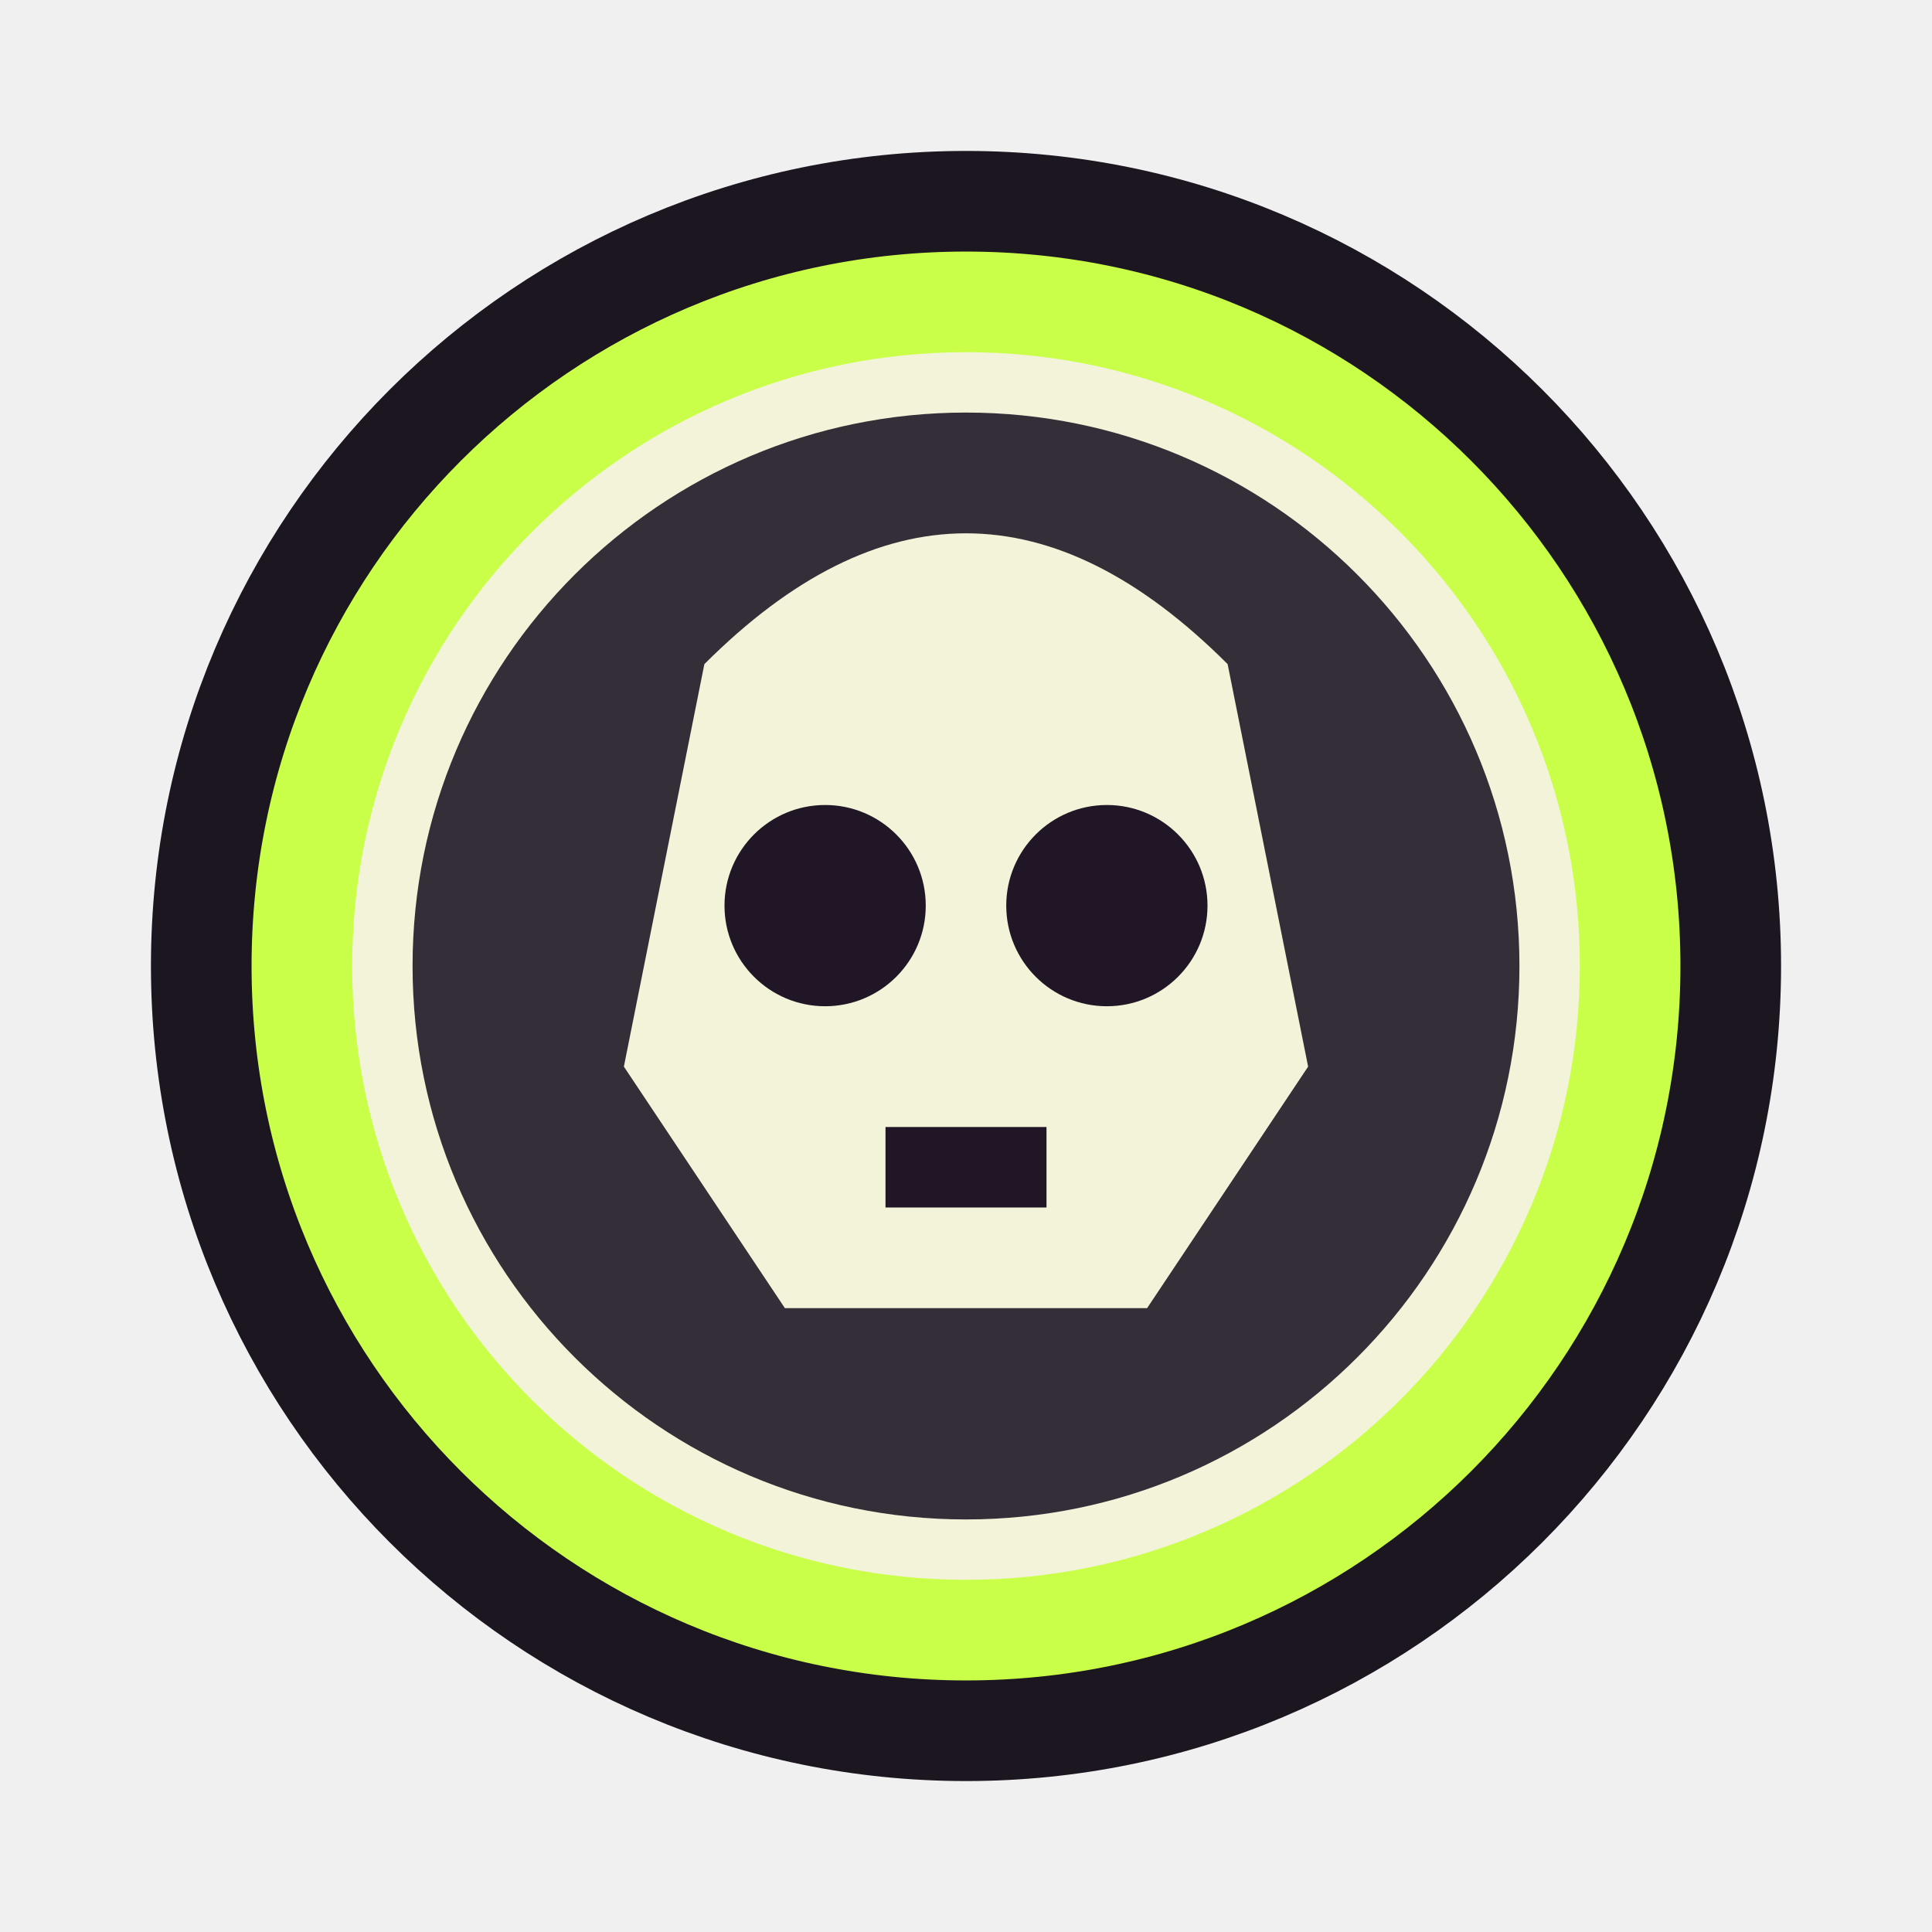
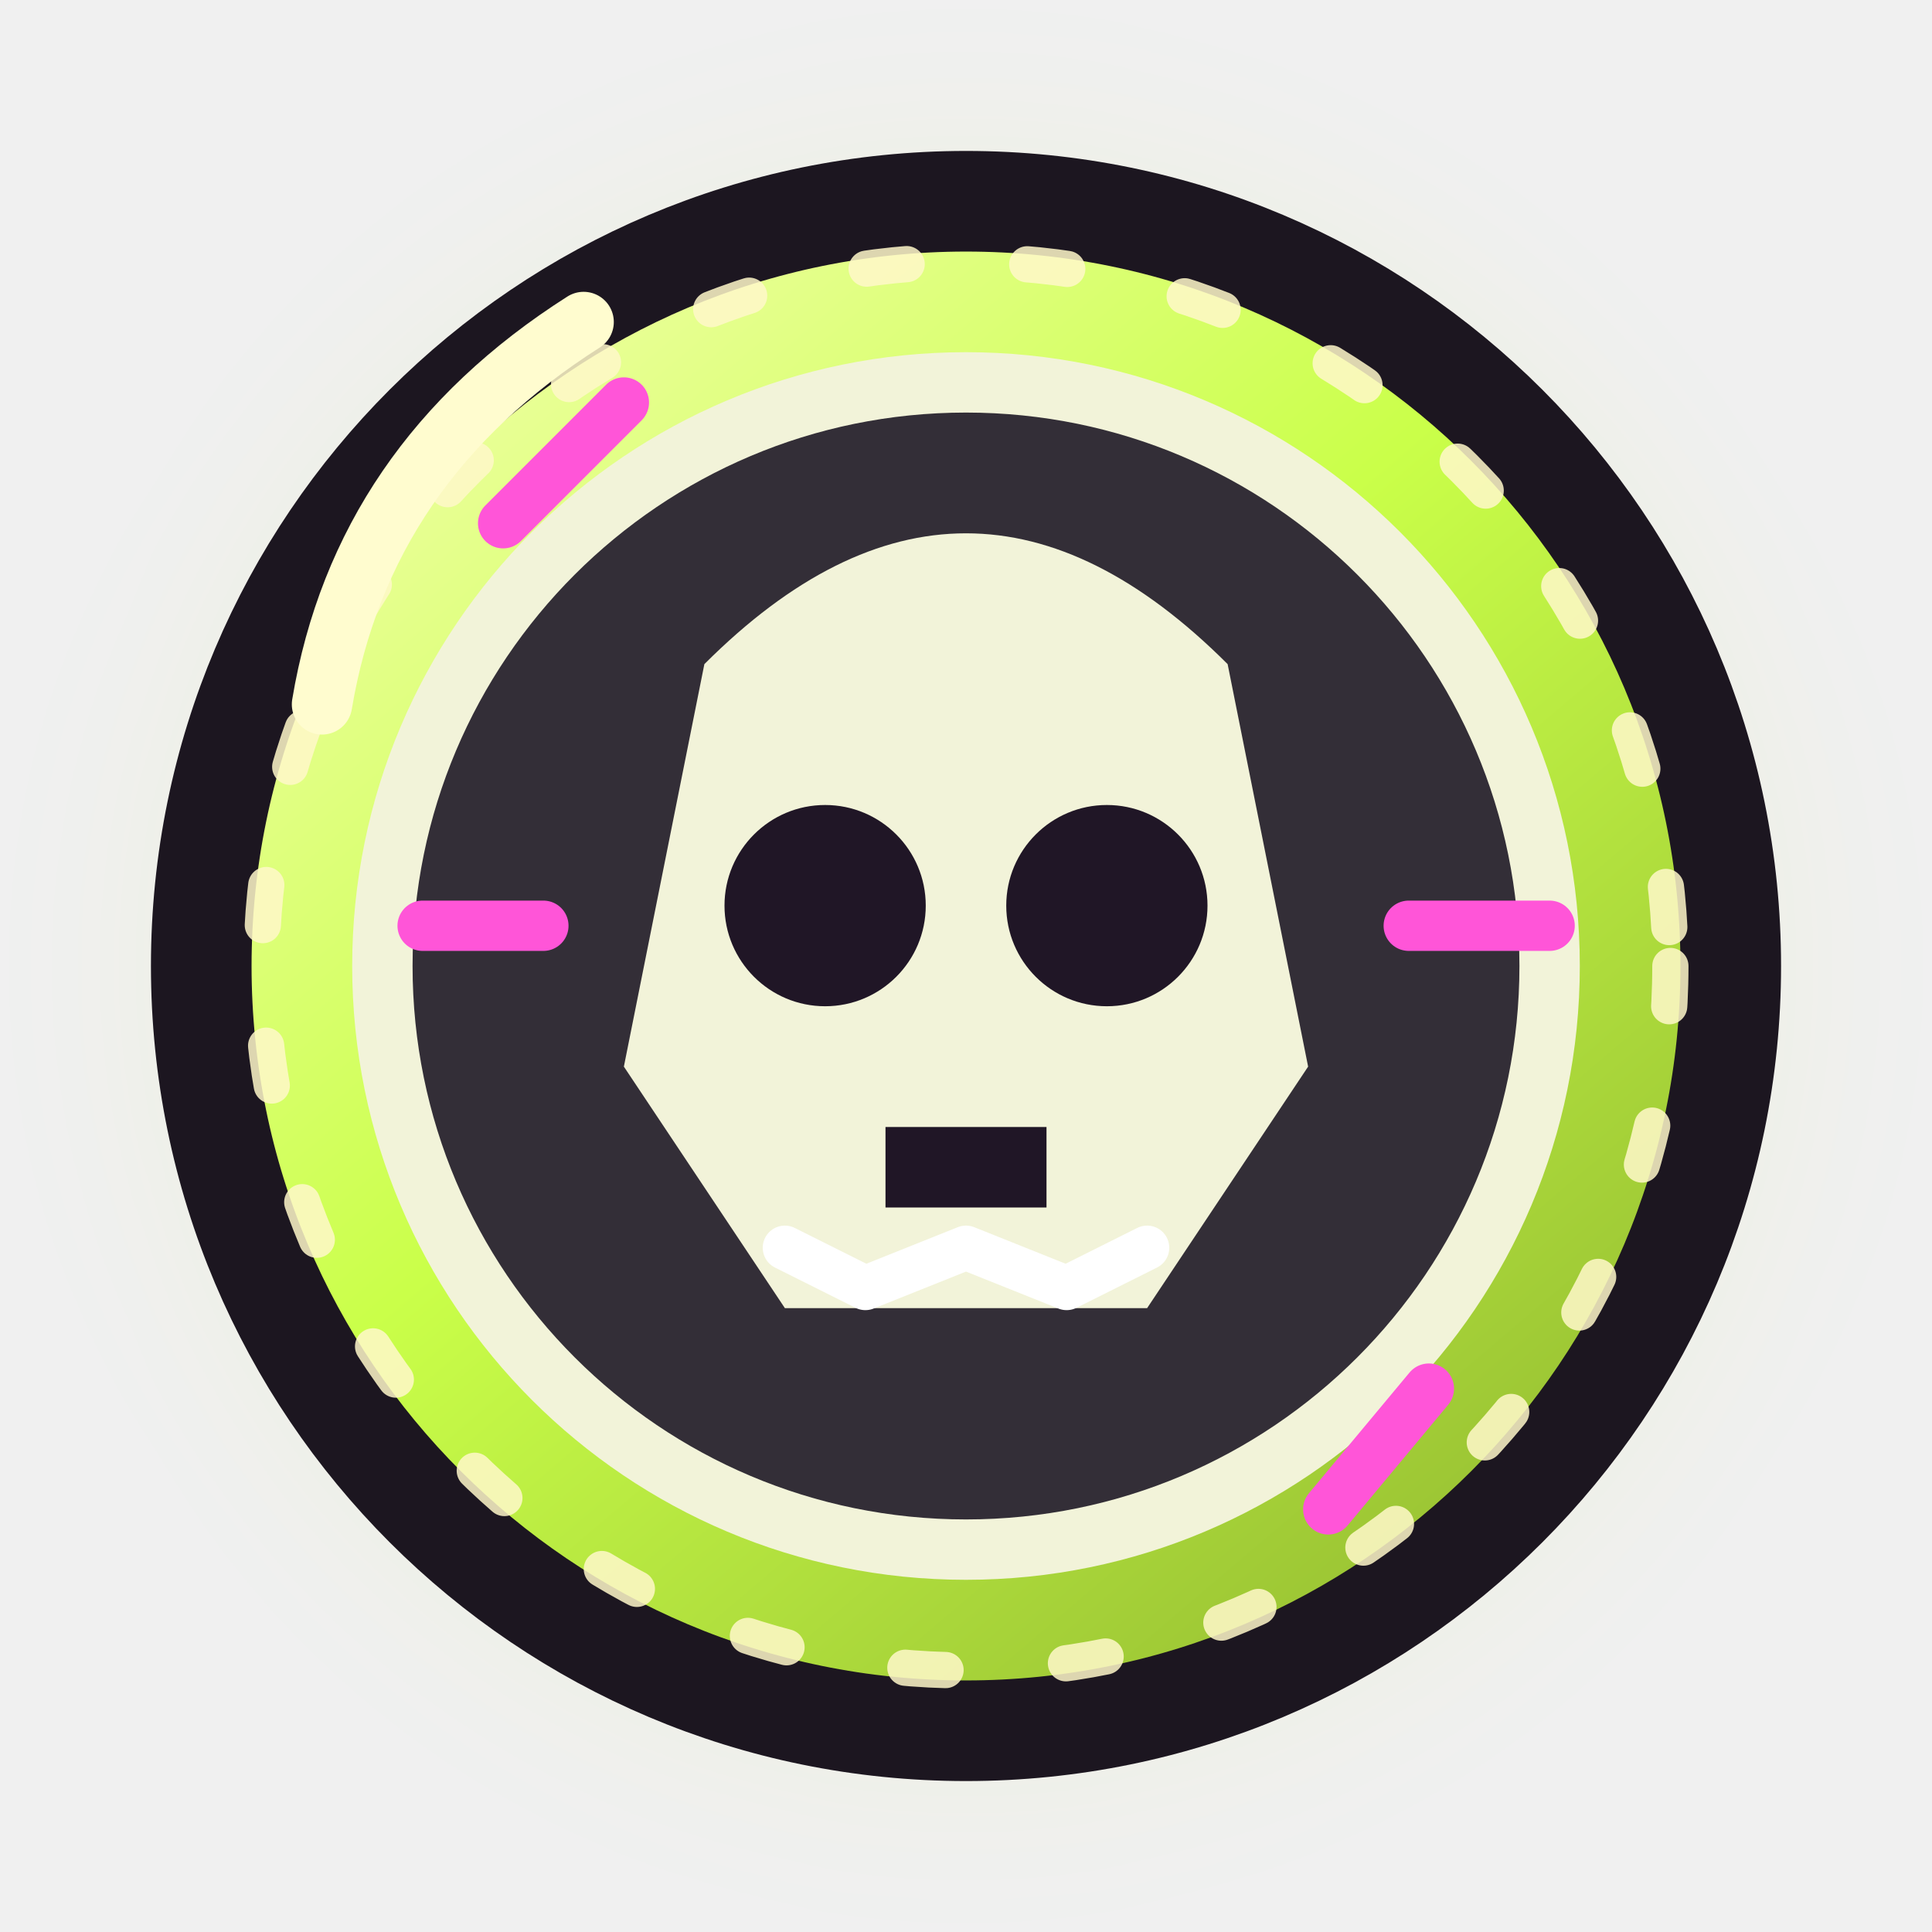
- <svg xmlns="http://www.w3.org/2000/svg" viewBox="0 0 96 96" role="img" aria-label="Bone Coin original arcade sprite">
-   <circle cx="48" cy="48" r="38" fill="#caff49" stroke="#1c1620" stroke-width="5" />
-   <circle cx="48" cy="48" r="29" fill="#332e37" stroke="#f2f3d9" stroke-width="3" />
-   <path d="M35 33Q48 20 61 33L65 53 57 65H39L31 53Z" fill="#f2f3d9" />
-   <circle cx="41" cy="45" r="5" fill="#201626" />
-   <circle cx="55" cy="45" r="5" fill="#201626" />
-   <path d="M44 58h8" stroke="#201626" stroke-width="4" />
+ <svg xmlns="http://www.w3.org/2000/svg" viewBox="0 0 96 96" role="img" aria-labelledby="title desc">
+   <defs>
+     <linearGradient id="material" x1="0" y1="0" x2=".85" y2="1">
+       <stop stop-color="#faffc1" />
+       <stop offset=".48" stop-color="#caff49" />
+       <stop offset="1" stop-color="#91b82f" />
+     </linearGradient>
+     <radialGradient id="ambient">
+       <stop stop-color="#caff49" stop-opacity=".25" />
+       <stop offset="1" stop-color="#caff49" stop-opacity="0" />
+     </radialGradient>
+     <filter id="aura" x="-50%" y="-50%" width="200%" height="200%">
+       <feGaussianBlur stdDeviation="3.5" />
+     </filter>
+   </defs>
+   <circle cx="48" cy="48" r="45" fill="url(#ambient)" filter="url(#aura)" />
+   <g id="sprite">
+     <circle cx="48" cy="48" r="38" fill="url(#material)" stroke="#1c1620" stroke-width="5" />
+     <circle cx="48" cy="48" r="29" fill="#332e37" stroke="#f2f3d9" stroke-width="3" />
+     <path d="M35 33Q48 20 61 33L65 53 57 65H39L31 53Z" fill="#f2f3d9" />
+     <circle cx="41" cy="45" r="5" fill="#201626" />
+     <circle cx="55" cy="45" r="5" fill="#201626" />
+     <path d="M44 58h8" stroke="#201626" stroke-width="4" />
+   </g>
+   <g id="details" stroke-linejoin="round" stroke-linecap="round">
+     <circle cx="48" cy="48" r="35" fill="none" stroke="#fff8c9" stroke-width="1.8" stroke-dasharray="2 6" opacity=".85" />
+     <path d="m25 26 6-6m35 55 5-6m-50-23 6 0m43 0 7 0" stroke="#ff55d8" stroke-width="2.5" stroke-linecap="round" />
+     <path d="m39 62 4 2 5-2 5 2 4-2" stroke="#fff" stroke-width="2.2" fill="none" />
+     <path d="M29 16q-11 7-13 19" stroke="#fffccf" fill="none" stroke-width="3" stroke-linecap="round" />
+   </g>
</svg>
